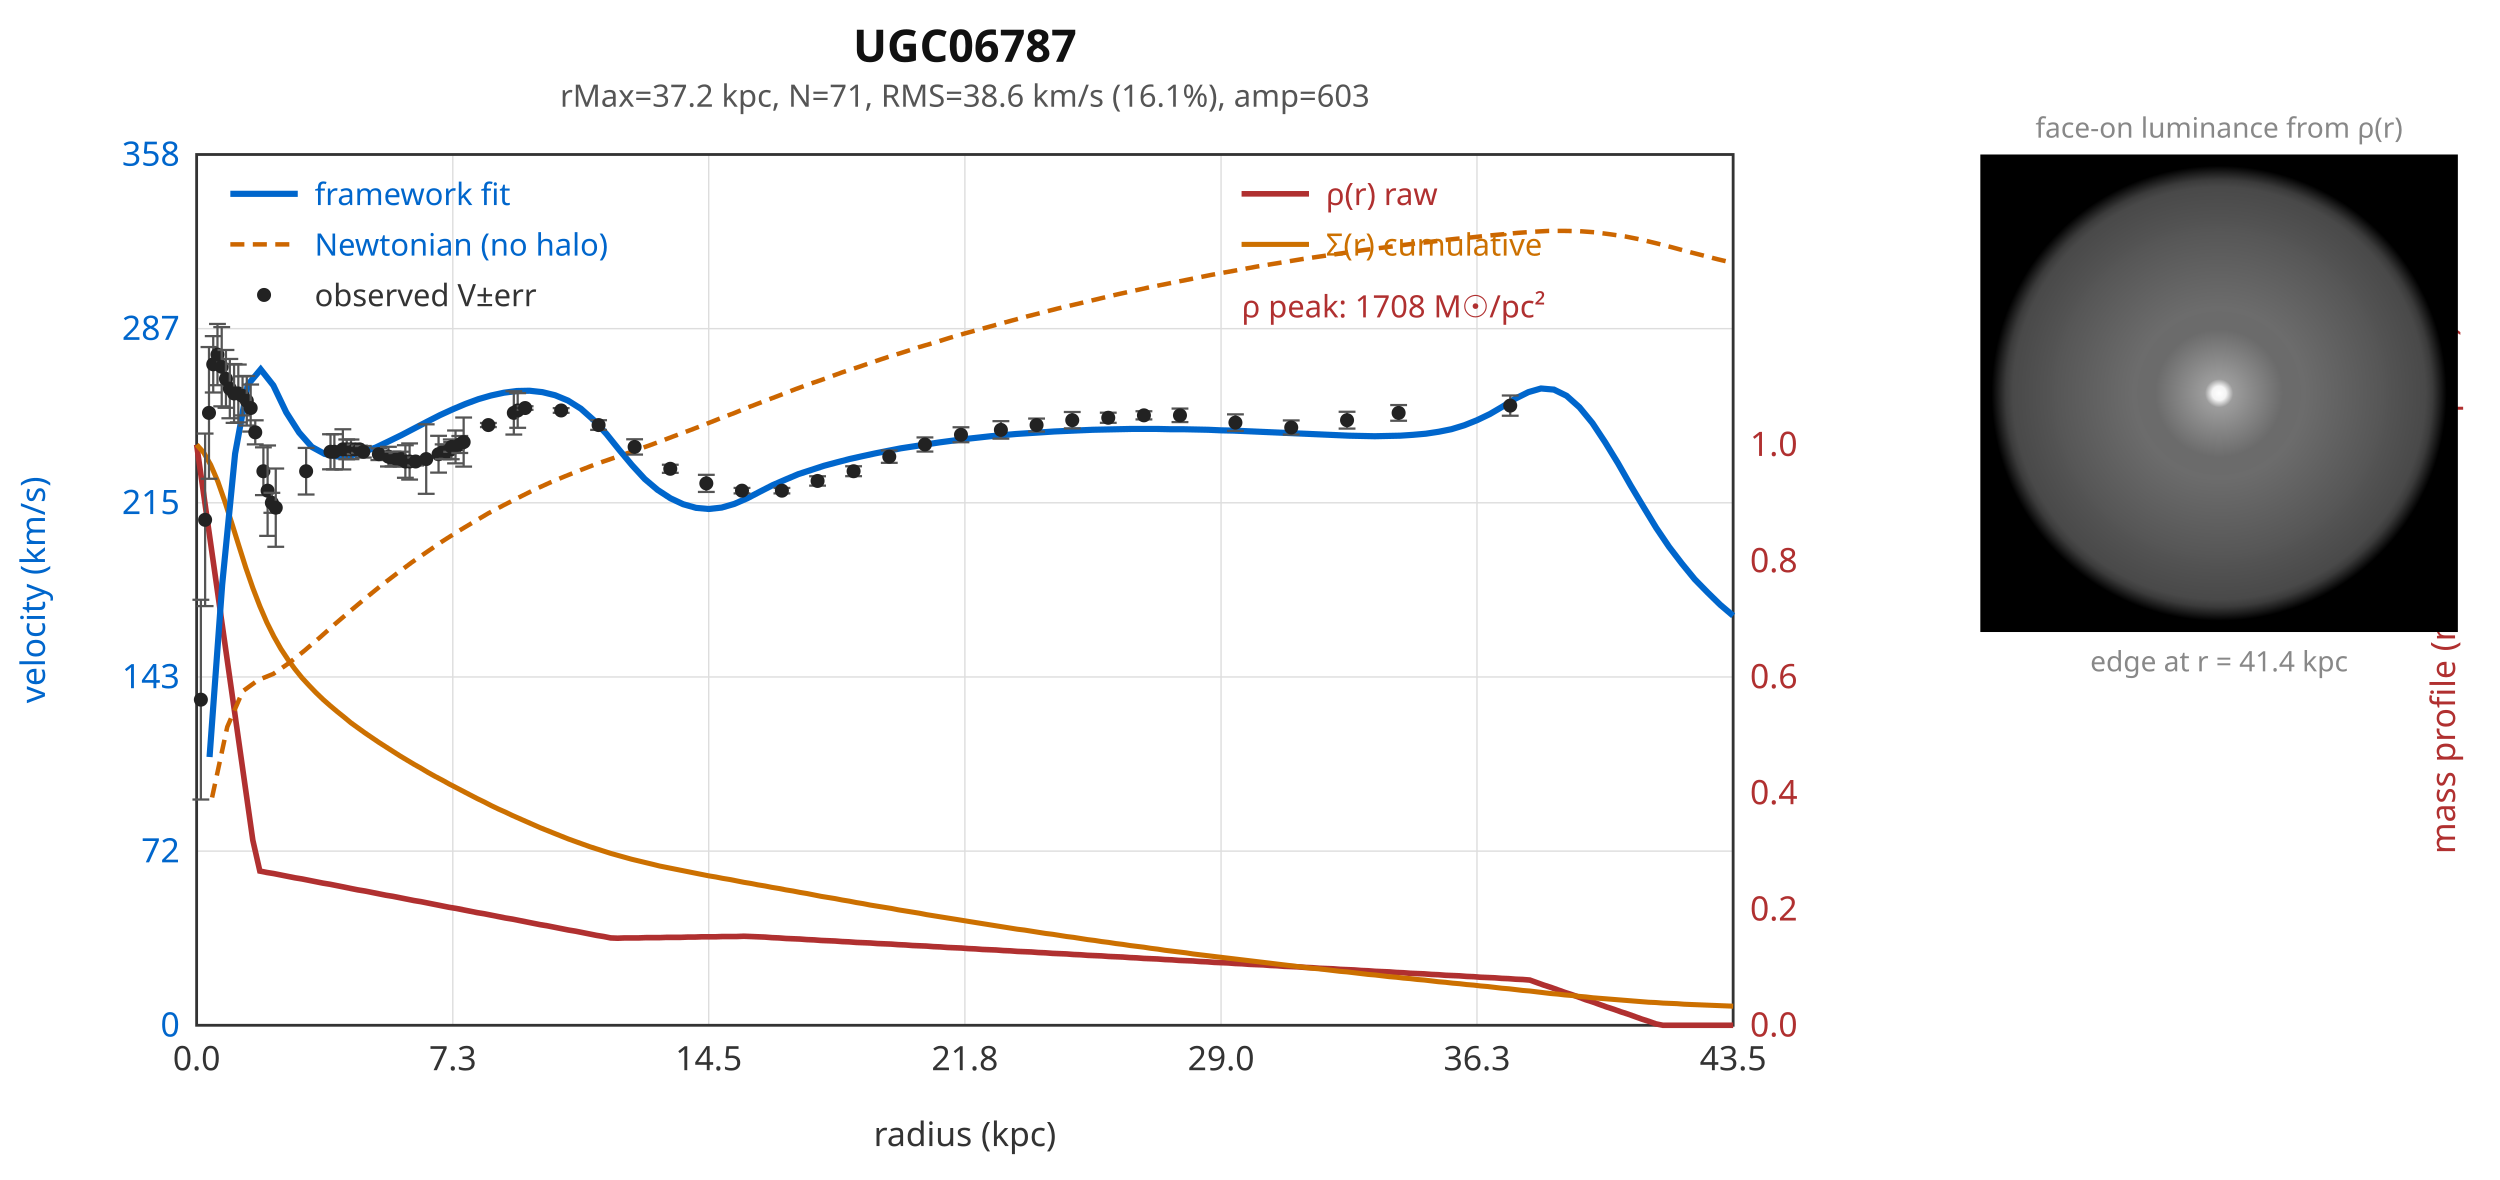
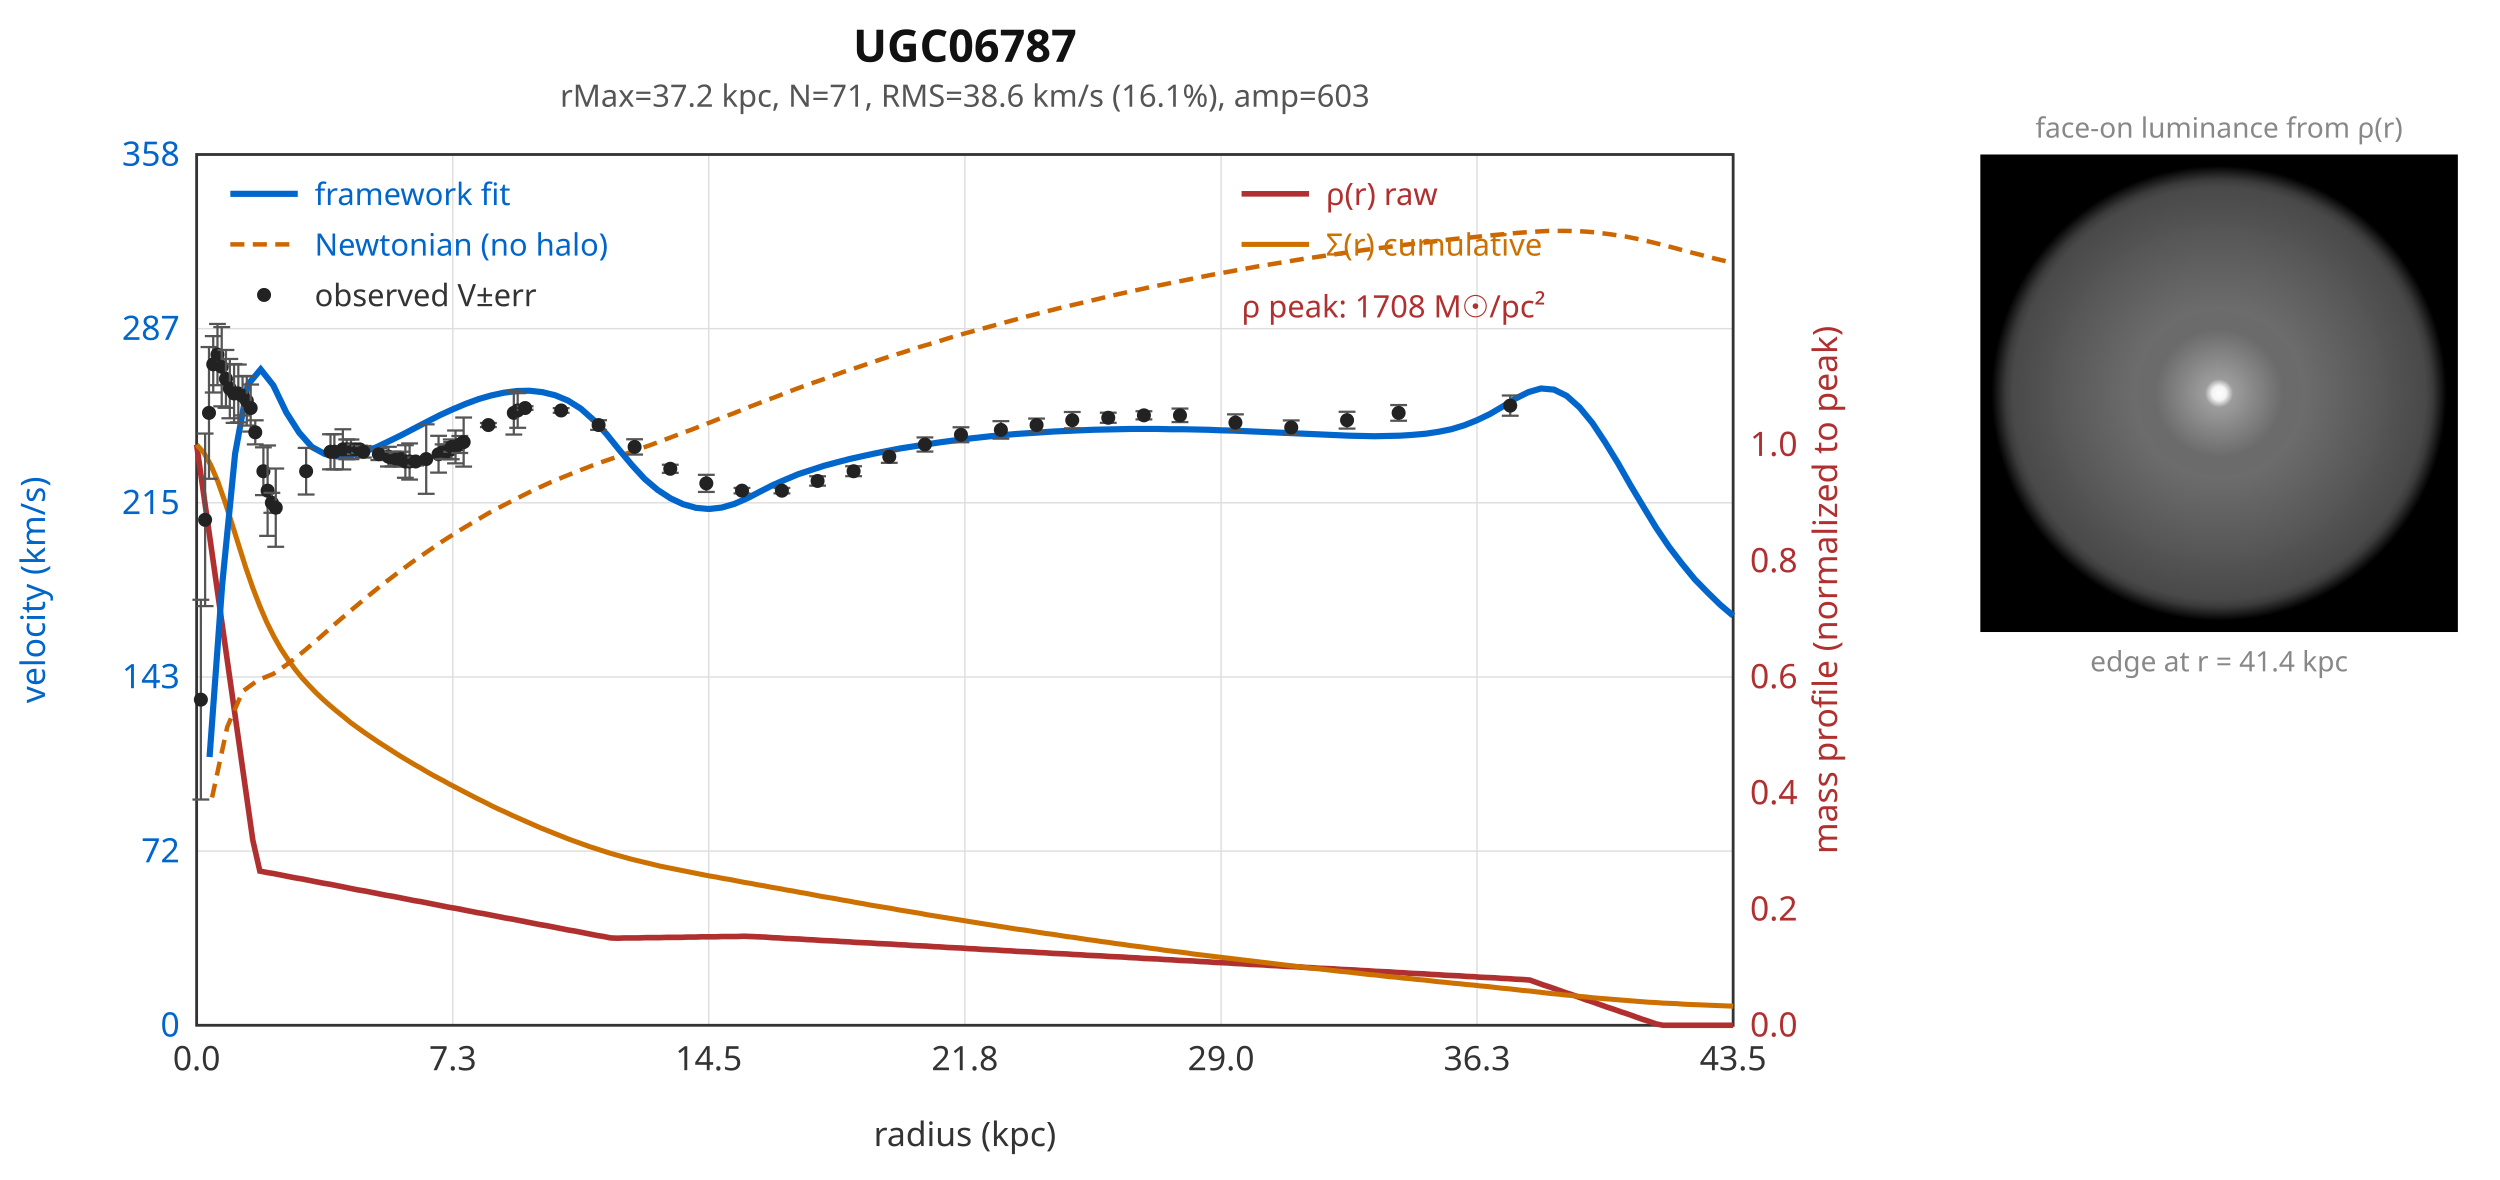
<svg xmlns="http://www.w3.org/2000/svg" viewBox="0 0 890 420" width="890" height="420" font-family="sans-serif" font-size="12">
  <style>
  .ax { stroke: #333; stroke-width: 1; fill: none; }
  .grid { stroke: #ddd; stroke-width: 0.5; fill: none; }
  .lbl { fill: #333; }
  .lbl-l { fill: #0066cc; }
  .lbl-r { fill: #b03030; }
  .obs { fill: #222; }
  .err { stroke: #555; stroke-width: 0.8; fill: none; }
  .fw { stroke: #0066cc; stroke-width: 2.2; fill: none; }
  .nt { stroke: #cc6600; stroke-width: 1.6; fill: none; stroke-dasharray: 5,3; }
  .lbl-s { fill: #cc7000; }
  .rho { stroke: #b03030; stroke-width: 2.0; fill: none; }
  .sig { stroke: #cc7000; stroke-width: 1.8; fill: none; }
  .title { fill: #111; font-size: 16px; font-weight: 600; }
  .subtitle { fill: #555; font-size: 11px; }
  .preview-bg { fill: #000; }
  .preview-lbl { fill: #888; font-size: 10px; }
  .legend { font-size: 11px; }
</style>
  <text x="343.5" y="22" text-anchor="middle" class="title">UGC06787</text>
  <text x="343.5" y="38" text-anchor="middle" class="subtitle">rMax=37.2 kpc, N=71, RMS=38.6 km/s (16.1%), amp=603</text>
  <line x1="70" y1="365.0" x2="617" y2="365.0" class="grid" />
  <text x="64" y="369.0" text-anchor="end" class="lbl-l">0</text>
  <line x1="70" y1="303.0" x2="617" y2="303.0" class="grid" />
  <text x="64" y="307.0" text-anchor="end" class="lbl-l">72</text>
  <line x1="70" y1="241.0" x2="617" y2="241.0" class="grid" />
  <text x="64" y="245.0" text-anchor="end" class="lbl-l">143</text>
  <line x1="70" y1="179.0" x2="617" y2="179.0" class="grid" />
  <text x="64" y="183.0" text-anchor="end" class="lbl-l">215</text>
  <line x1="70" y1="117.0" x2="617" y2="117.0" class="grid" />
  <text x="64" y="121.0" text-anchor="end" class="lbl-l">287</text>
  <line x1="70" y1="55.0" x2="617" y2="55.0" class="grid" />
  <text x="64" y="59.0" text-anchor="end" class="lbl-l">358</text>
  <text x="623" y="369.0" text-anchor="start" class="lbl-r">0.0</text>
  <text x="623" y="327.7" text-anchor="start" class="lbl-r">0.2</text>
  <text x="623" y="286.3" text-anchor="start" class="lbl-r">0.4</text>
  <text x="623" y="245.0" text-anchor="start" class="lbl-r">0.6</text>
  <text x="623" y="203.7" text-anchor="start" class="lbl-r">0.8</text>
  <text x="623" y="162.3" text-anchor="start" class="lbl-r">1.0</text>
  <line x1="70.0" y1="55" x2="70.0" y2="365" class="grid" />
  <text x="70.0" y="381" text-anchor="middle" class="lbl">0.0</text>
  <line x1="161.2" y1="55" x2="161.2" y2="365" class="grid" />
  <text x="161.2" y="381" text-anchor="middle" class="lbl">7.3</text>
  <line x1="252.3" y1="55" x2="252.3" y2="365" class="grid" />
  <text x="252.3" y="381" text-anchor="middle" class="lbl">14.5</text>
  <line x1="343.5" y1="55" x2="343.5" y2="365" class="grid" />
  <text x="343.5" y="381" text-anchor="middle" class="lbl">21.8</text>
  <line x1="434.7" y1="55" x2="434.7" y2="365" class="grid" />
  <text x="434.7" y="381" text-anchor="middle" class="lbl">29.0</text>
  <line x1="525.8" y1="55" x2="525.8" y2="365" class="grid" />
  <text x="525.8" y="381" text-anchor="middle" class="lbl">36.3</text>
  <line x1="617.0" y1="55" x2="617.0" y2="365" class="grid" />
  <text x="617.0" y="381" text-anchor="middle" class="lbl">43.5</text>
  <text x="343.5" y="408" text-anchor="middle" class="lbl">radius (kpc)</text>
  <text x="16" y="210" text-anchor="middle" class="lbl-l" transform="rotate(-90, 16, 210)">velocity (km/s)</text>
-   <text x="874" y="210" text-anchor="middle" class="lbl-r" transform="rotate(-90, 874, 210)">mass profile (normalized to peak)</text>
+   <text x="654" y="210" text-anchor="middle" class="lbl-r" transform="rotate(-90, 654, 210)">mass profile (normalized to peak)</text>
  <rect x="70" y="55" width="547" height="310" class="ax" />
  <path d="M 70.0,158.3 L 72.5,175.9 L 75.0,193.5 L 77.5,211.1 L 80.0,228.7 L 82.5,246.3 L 85.0,263.9 L 87.5,281.5 L 90.0,299.1 L 92.5,310.1 L 95.0,310.6 L 97.5,311.0 L 100.0,311.5 L 102.5,312.0 L 105.0,312.5 L 107.5,312.9 L 110.0,313.4 L 112.5,313.9 L 115.0,314.4 L 117.5,314.8 L 120.0,315.3 L 122.5,315.8 L 124.9,316.3 L 127.4,316.8 L 129.9,317.2 L 132.4,317.7 L 134.9,318.2 L 137.4,318.7 L 139.9,319.1 L 142.4,319.6 L 144.9,320.1 L 147.4,320.6 L 149.9,321.0 L 152.4,321.5 L 154.9,322.0 L 157.4,322.5 L 159.9,323.0 L 162.4,323.4 L 164.9,323.9 L 167.4,324.4 L 169.9,324.9 L 172.4,325.3 L 174.9,325.8 L 177.4,326.3 L 179.9,326.8 L 182.4,327.2 L 184.9,327.7 L 187.4,328.2 L 189.9,328.7 L 192.4,329.2 L 194.9,329.6 L 197.4,330.1 L 199.9,330.6 L 202.4,331.1 L 204.9,331.5 L 207.4,332.0 L 209.9,332.5 L 212.4,333.0 L 214.9,333.4 L 217.4,333.9 L 219.9,334.0 L 222.4,333.9 L 224.9,333.9 L 227.4,333.9 L 229.9,333.8 L 232.4,333.8 L 234.8,333.8 L 237.3,333.7 L 239.8,333.7 L 242.3,333.7 L 244.8,333.6 L 247.3,333.6 L 249.8,333.5 L 252.3,333.5 L 254.8,333.5 L 257.3,333.4 L 259.8,333.4 L 262.3,333.4 L 264.8,333.3 L 267.3,333.4 L 269.8,333.5 L 272.3,333.6 L 274.8,333.8 L 277.3,333.9 L 279.8,334.1 L 282.3,334.2 L 284.8,334.3 L 287.3,334.5 L 289.8,334.6 L 292.3,334.8 L 294.8,334.9 L 297.3,335.0 L 299.8,335.2 L 302.3,335.3 L 304.8,335.5 L 307.3,335.6 L 309.8,335.7 L 312.3,335.9 L 314.8,336.0 L 317.3,336.1 L 319.8,336.3 L 322.3,336.4 L 324.8,336.6 L 327.3,336.7 L 329.8,336.8 L 332.3,337.0 L 334.8,337.1 L 337.3,337.3 L 339.8,337.4 L 342.3,337.5 L 344.7,337.7 L 347.2,337.8 L 349.7,338.0 L 352.2,338.1 L 354.7,338.2 L 357.2,338.4 L 359.7,338.5 L 362.2,338.7 L 364.7,338.8 L 367.2,338.9 L 369.7,339.1 L 372.2,339.2 L 374.7,339.4 L 377.2,339.5 L 379.7,339.6 L 382.2,339.8 L 384.7,339.9 L 387.2,340.1 L 389.7,340.2 L 392.2,340.3 L 394.7,340.5 L 397.2,340.6 L 399.7,340.7 L 402.2,340.9 L 404.7,341.0 L 407.2,341.2 L 409.7,341.3 L 412.2,341.4 L 414.7,341.6 L 417.2,341.7 L 419.7,341.9 L 422.2,342.0 L 424.7,342.1 L 427.2,342.3 L 429.7,342.4 L 432.2,342.6 L 434.7,342.7 L 437.2,342.8 L 439.7,343.0 L 442.2,343.1 L 444.7,343.3 L 447.2,343.4 L 449.7,343.5 L 452.2,343.7 L 454.6,343.8 L 457.1,344.0 L 459.6,344.1 L 462.1,344.2 L 464.6,344.4 L 467.1,344.5 L 469.6,344.7 L 472.1,344.8 L 474.6,344.9 L 477.1,345.1 L 479.6,345.2 L 482.1,345.3 L 484.6,345.5 L 487.1,345.6 L 489.6,345.8 L 492.1,345.9 L 494.6,346.0 L 497.1,346.2 L 499.6,346.3 L 502.1,346.5 L 504.6,346.6 L 507.1,346.7 L 509.6,346.9 L 512.1,347.0 L 514.6,347.2 L 517.1,347.3 L 519.6,347.4 L 522.1,347.6 L 524.6,347.7 L 527.1,347.9 L 529.6,348.0 L 532.1,348.1 L 534.6,348.3 L 537.1,348.4 L 539.6,348.6 L 542.1,348.7 L 544.6,348.9 L 547.1,349.8 L 549.6,350.7 L 552.1,351.5 L 554.6,352.4 L 557.1,353.3 L 559.6,354.1 L 562.1,355.0 L 564.5,355.9 L 567.0,356.7 L 569.5,357.6 L 572.0,358.5 L 574.5,359.3 L 577.0,360.2 L 579.5,361.0 L 582.0,361.9 L 584.5,362.8 L 587.0,363.6 L 589.5,364.5 L 592.0,365.0 L 594.5,365.0 L 597.0,365.0 L 599.5,365.0 L 602.0,365.0 L 604.5,365.0 L 607.0,365.0 L 609.5,365.0 L 612.0,365.0 L 614.5,365.0 L 617.0,365.0" class="rho" />
  <path d="M 70.0,158.3 L 72.5,161.1 L 75.0,165.5 L 77.5,171.3 L 80.0,178.4 L 82.5,186.2 L 85.0,194.2 L 87.5,202.1 L 90.0,209.3 L 92.5,215.8 L 95.0,221.6 L 97.5,226.6 L 100.0,231.0 L 102.5,234.8 L 105.0,238.2 L 107.5,241.3 L 110.0,244.0 L 112.5,246.6 L 115.0,249.0 L 117.5,251.2 L 120.0,253.3 L 122.5,255.3 L 124.9,257.3 L 127.4,259.1 L 129.9,260.9 L 132.4,262.6 L 134.9,264.3 L 137.4,265.9 L 139.9,267.5 L 142.4,269.1 L 144.9,270.6 L 147.4,272.1 L 149.9,273.5 L 152.4,275.0 L 154.9,276.4 L 157.4,277.7 L 159.9,279.1 L 162.4,280.4 L 164.9,281.7 L 167.4,283.0 L 169.9,284.3 L 172.4,285.5 L 174.9,286.8 L 177.4,288.0 L 179.9,289.1 L 182.4,290.3 L 184.9,291.4 L 187.4,292.5 L 189.9,293.6 L 192.4,294.7 L 194.9,295.7 L 197.4,296.7 L 199.9,297.7 L 202.4,298.7 L 204.9,299.6 L 207.4,300.5 L 209.9,301.4 L 212.4,302.2 L 214.9,303.0 L 217.4,303.8 L 219.9,304.5 L 222.4,305.2 L 224.9,305.9 L 227.4,306.5 L 229.9,307.1 L 232.4,307.7 L 234.8,308.3 L 237.3,308.8 L 239.8,309.3 L 242.3,309.8 L 244.8,310.3 L 247.3,310.8 L 249.8,311.3 L 252.3,311.8 L 254.8,312.2 L 257.3,312.7 L 259.8,313.1 L 262.3,313.6 L 264.8,314.1 L 267.3,314.5 L 269.8,315.0 L 272.3,315.4 L 274.8,315.9 L 277.3,316.3 L 279.8,316.8 L 282.3,317.2 L 284.8,317.7 L 287.3,318.1 L 289.8,318.6 L 292.3,319.1 L 294.8,319.5 L 297.3,319.9 L 299.8,320.4 L 302.3,320.8 L 304.8,321.3 L 307.3,321.7 L 309.8,322.2 L 312.3,322.6 L 314.8,323.0 L 317.3,323.4 L 319.8,323.9 L 322.3,324.3 L 324.8,324.7 L 327.3,325.1 L 329.8,325.6 L 332.3,326.0 L 334.8,326.4 L 337.3,326.8 L 339.8,327.2 L 342.3,327.6 L 344.7,328.0 L 347.2,328.4 L 349.7,328.8 L 352.2,329.2 L 354.7,329.6 L 357.2,330.0 L 359.7,330.4 L 362.2,330.8 L 364.7,331.1 L 367.2,331.5 L 369.7,331.9 L 372.2,332.3 L 374.7,332.6 L 377.2,333.0 L 379.7,333.4 L 382.2,333.7 L 384.7,334.1 L 387.2,334.5 L 389.7,334.8 L 392.2,335.2 L 394.7,335.5 L 397.2,335.9 L 399.7,336.2 L 402.2,336.6 L 404.7,336.9 L 407.2,337.2 L 409.7,337.6 L 412.2,337.9 L 414.7,338.3 L 417.2,338.6 L 419.7,338.9 L 422.2,339.2 L 424.7,339.6 L 427.2,339.9 L 429.7,340.2 L 432.2,340.5 L 434.7,340.8 L 437.2,341.1 L 439.7,341.4 L 442.2,341.7 L 444.7,342.0 L 447.2,342.3 L 449.7,342.6 L 452.2,342.9 L 454.6,343.2 L 457.1,343.5 L 459.6,343.8 L 462.1,344.1 L 464.6,344.4 L 467.1,344.7 L 469.6,344.9 L 472.1,345.2 L 474.6,345.5 L 477.1,345.8 L 479.6,346.0 L 482.1,346.3 L 484.6,346.6 L 487.1,346.9 L 489.6,347.1 L 492.1,347.4 L 494.6,347.7 L 497.1,347.9 L 499.6,348.2 L 502.1,348.4 L 504.6,348.7 L 507.1,348.9 L 509.6,349.2 L 512.1,349.5 L 514.6,349.7 L 517.1,350.0 L 519.6,350.2 L 522.1,350.5 L 524.6,350.7 L 527.1,351.0 L 529.6,351.2 L 532.1,351.5 L 534.6,351.8 L 537.1,352.0 L 539.6,352.3 L 542.1,352.6 L 544.6,352.8 L 547.1,353.1 L 549.6,353.4 L 552.1,353.7 L 554.6,353.9 L 557.1,354.2 L 559.6,354.4 L 562.1,354.7 L 564.5,354.9 L 567.0,355.2 L 569.5,355.4 L 572.0,355.6 L 574.5,355.8 L 577.0,356.0 L 579.5,356.2 L 582.0,356.4 L 584.5,356.6 L 587.0,356.8 L 589.5,356.9 L 592.0,357.1 L 594.5,357.2 L 597.0,357.3 L 599.5,357.5 L 602.0,357.6 L 604.5,357.7 L 607.0,357.8 L 609.5,357.9 L 612.0,358.0 L 614.5,358.1 L 617.0,358.2" class="sig" />
  <path d="M 75.5,283.9 L 80.9,258.8 L 86.4,246.1 L 91.9,242.1 L 97.3,239.9 L 102.8,236.1 L 108.3,231.7 L 113.8,227.0 L 119.2,222.2 L 124.7,217.5 L 130.2,212.9 L 135.6,208.5 L 141.1,204.3 L 146.6,200.2 L 152.1,196.4 L 157.5,192.7 L 163.0,189.2 L 168.5,185.9 L 173.9,182.7 L 179.4,179.8 L 184.9,177.0 L 190.3,174.3 L 195.8,171.8 L 201.3,169.5 L 206.8,167.3 L 212.2,165.2 L 217.7,163.3 L 223.2,161.4 L 228.6,159.5 L 234.1,157.5 L 239.6,155.4 L 245.0,153.4 L 250.5,151.3 L 256.0,149.1 L 261.5,147.0 L 266.9,144.8 L 272.4,142.7 L 277.9,140.6 L 283.3,138.5 L 288.8,136.5 L 294.3,134.6 L 299.7,132.6 L 305.2,130.8 L 310.7,128.9 L 316.1,127.1 L 321.6,125.4 L 327.1,123.6 L 332.6,122.0 L 338.0,120.3 L 343.5,118.7 L 349.0,117.2 L 354.4,115.7 L 359.9,114.2 L 365.4,112.7 L 370.9,111.3 L 376.3,109.9 L 381.8,108.6 L 387.3,107.3 L 392.7,106.0 L 398.2,104.7 L 403.7,103.5 L 409.1,102.3 L 414.6,101.2 L 420.1,100.1 L 425.6,99.0 L 431.0,97.9 L 436.5,96.9 L 442.0,95.9 L 447.4,94.9 L 452.9,94.0 L 458.4,93.1 L 463.8,92.2 L 469.3,91.4 L 474.8,90.6 L 480.2,89.8 L 485.7,89.0 L 491.2,88.3 L 496.7,87.6 L 502.1,86.9 L 507.6,86.3 L 513.1,85.6 L 518.5,85.0 L 524.0,84.5 L 529.5,83.9 L 535.0,83.4 L 540.4,82.9 L 545.9,82.5 L 551.4,82.2 L 556.8,82.2 L 562.3,82.3 L 567.8,82.7 L 573.2,83.4 L 578.7,84.2 L 584.2,85.3 L 589.6,86.6 L 595.1,88.0 L 600.6,89.5 L 606.1,90.9 L 611.5,92.3 L 617.0,93.6" class="nt" />
  <path d="M 74.6,269.5 L 79.1,208.1 L 83.7,161.5 L 88.2,137.0 L 92.8,131.5 L 97.3,137.2 L 101.9,146.8 L 106.5,154.0 L 111.0,159.1 L 115.6,161.6 L 120.1,162.5 L 124.7,162.2 L 129.3,160.9 L 133.8,159.3 L 138.4,157.1 L 142.9,154.9 L 147.5,152.5 L 152.1,150.1 L 156.6,147.8 L 161.2,145.7 L 165.7,143.8 L 170.3,142.1 L 174.8,140.8 L 179.4,139.8 L 184.0,139.2 L 188.5,139.1 L 193.1,139.6 L 197.6,140.7 L 202.2,142.6 L 206.8,145.5 L 211.3,149.5 L 215.9,154.5 L 220.4,160.1 L 225.0,165.6 L 229.5,170.5 L 234.1,174.4 L 238.7,177.4 L 243.2,179.5 L 247.8,180.8 L 252.3,181.2 L 256.9,180.7 L 261.4,179.4 L 266.0,177.4 L 270.6,175.0 L 275.1,172.7 L 279.7,170.7 L 284.2,168.8 L 288.8,167.3 L 293.4,165.8 L 297.9,164.6 L 302.5,163.4 L 307.0,162.4 L 311.6,161.4 L 316.1,160.5 L 320.7,159.6 L 325.3,158.9 L 329.8,158.2 L 334.4,157.5 L 338.9,156.9 L 343.5,156.3 L 348.1,155.8 L 352.6,155.3 L 357.2,154.9 L 361.7,154.5 L 366.3,154.2 L 370.9,153.9 L 375.4,153.6 L 380.0,153.4 L 384.5,153.2 L 389.1,153.0 L 393.6,152.9 L 398.2,152.8 L 402.8,152.7 L 407.3,152.7 L 411.9,152.7 L 416.4,152.8 L 421.0,152.8 L 425.6,152.9 L 430.1,153.0 L 434.7,153.2 L 439.2,153.3 L 443.8,153.5 L 448.3,153.7 L 452.9,153.9 L 457.5,154.1 L 462.0,154.3 L 466.6,154.5 L 471.1,154.7 L 475.7,154.9 L 480.2,155.1 L 484.8,155.2 L 489.4,155.3 L 493.9,155.2 L 498.5,155.1 L 503.0,154.8 L 507.6,154.4 L 512.2,153.7 L 516.7,152.8 L 521.3,151.4 L 525.8,149.6 L 530.4,147.4 L 535.0,144.7 L 539.5,141.9 L 544.1,139.6 L 548.6,138.3 L 553.2,138.7 L 557.7,140.9 L 562.3,145.0 L 566.9,150.6 L 571.4,157.4 L 576.0,164.9 L 580.5,172.8 L 585.1,180.5 L 589.6,187.9 L 594.2,194.7 L 598.8,200.7 L 603.3,206.2 L 607.9,210.9 L 612.4,215.3 L 617.0,219.2" class="fw" />
  <line x1="71.51" y1="213.52" x2="71.51" y2="284.63" class="err" />
  <line x1="68.51" y1="213.52" x2="74.51" y2="213.52" class="err" />
  <line x1="68.51" y1="284.63" x2="74.51" y2="284.63" class="err" />
  <circle cx="71.51" cy="249.08" r="2.5" class="obs" />
  <line x1="73.02" y1="154.35" x2="73.02" y2="215.77" class="err" />
  <line x1="70.02" y1="154.35" x2="76.02" y2="154.35" class="err" />
  <line x1="70.02" y1="215.77" x2="76.02" y2="215.77" class="err" />
  <circle cx="73.02" cy="185.06" r="2.5" class="obs" />
  <line x1="74.40" y1="123.55" x2="74.40" y2="170.44" class="err" />
  <line x1="71.40" y1="123.55" x2="77.40" y2="123.55" class="err" />
  <line x1="71.40" y1="170.44" x2="77.40" y2="170.44" class="err" />
  <circle cx="74.40" cy="146.99" r="2.5" class="obs" />
  <line x1="75.91" y1="119.66" x2="75.91" y2="139.73" class="err" />
  <line x1="72.91" y1="119.66" x2="78.91" y2="119.66" class="err" />
  <line x1="72.91" y1="139.73" x2="78.91" y2="139.73" class="err" />
  <circle cx="75.91" cy="129.69" r="2.5" class="obs" />
  <line x1="77.42" y1="115.33" x2="77.42" y2="137.13" class="err" />
  <line x1="74.42" y1="115.33" x2="80.42" y2="115.33" class="err" />
  <line x1="74.42" y1="137.13" x2="80.42" y2="137.13" class="err" />
  <circle cx="77.42" cy="126.23" r="2.5" class="obs" />
  <line x1="78.93" y1="116.45" x2="78.93" y2="144.66" class="err" />
  <line x1="75.93" y1="116.45" x2="81.93" y2="116.45" class="err" />
  <line x1="75.93" y1="144.66" x2="81.93" y2="144.66" class="err" />
  <circle cx="78.93" cy="130.56" r="2.5" class="obs" />
  <line x1="80.44" y1="124.59" x2="80.44" y2="145.18" class="err" />
  <line x1="77.44" y1="124.59" x2="83.44" y2="124.59" class="err" />
  <line x1="77.44" y1="145.18" x2="83.44" y2="145.18" class="err" />
  <circle cx="80.44" cy="134.88" r="2.5" class="obs" />
  <line x1="81.82" y1="127.79" x2="81.82" y2="148.90" class="err" />
  <line x1="78.82" y1="127.79" x2="84.82" y2="127.79" class="err" />
  <line x1="78.82" y1="148.90" x2="84.82" y2="148.90" class="err" />
  <circle cx="81.82" cy="138.34" r="2.5" class="obs" />
  <line x1="83.33" y1="129.60" x2="83.33" y2="150.54" class="err" />
  <line x1="80.33" y1="129.60" x2="86.33" y2="129.60" class="err" />
  <line x1="80.33" y1="150.54" x2="86.33" y2="150.54" class="err" />
  <circle cx="83.33" cy="140.07" r="2.5" class="obs" />
  <line x1="84.84" y1="129.78" x2="84.84" y2="150.37" class="err" />
  <line x1="81.84" y1="129.78" x2="87.84" y2="129.78" class="err" />
  <line x1="81.84" y1="150.37" x2="87.84" y2="150.37" class="err" />
  <circle cx="84.84" cy="140.07" r="2.5" class="obs" />
  <line x1="86.35" y1="133.98" x2="86.35" y2="147.89" class="err" />
  <line x1="83.35" y1="133.98" x2="89.35" y2="133.98" class="err" />
  <line x1="83.35" y1="147.89" x2="89.35" y2="147.89" class="err" />
  <circle cx="86.35" cy="140.94" r="2.5" class="obs" />
  <line x1="87.86" y1="133.84" x2="87.86" y2="151.49" class="err" />
  <line x1="84.86" y1="133.84" x2="90.86" y2="133.84" class="err" />
  <line x1="84.86" y1="151.49" x2="90.86" y2="151.49" class="err" />
  <circle cx="87.86" cy="142.67" r="2.5" class="obs" />
  <line x1="89.24" y1="136.89" x2="89.24" y2="153.64" class="err" />
  <line x1="86.24" y1="136.89" x2="92.24" y2="136.89" class="err" />
  <line x1="86.24" y1="153.64" x2="92.24" y2="153.64" class="err" />
  <circle cx="89.24" cy="145.26" r="2.5" class="obs" />
  <line x1="90.87" y1="149.63" x2="90.87" y2="158.20" class="err" />
  <line x1="87.87" y1="149.63" x2="93.87" y2="149.63" class="err" />
  <line x1="87.87" y1="158.20" x2="93.87" y2="158.20" class="err" />
  <circle cx="90.87" cy="153.91" r="2.5" class="obs" />
  <line x1="93.77" y1="159.25" x2="93.77" y2="176.26" class="err" />
  <line x1="90.77" y1="159.25" x2="96.77" y2="159.25" class="err" />
  <line x1="90.77" y1="176.26" x2="96.77" y2="176.26" class="err" />
  <circle cx="93.77" cy="167.76" r="2.5" class="obs" />
  <line x1="95.27" y1="158.59" x2="95.27" y2="190.77" class="err" />
  <line x1="92.27" y1="158.59" x2="98.27" y2="158.59" class="err" />
  <line x1="92.27" y1="190.77" x2="98.27" y2="190.77" class="err" />
  <circle cx="95.27" cy="174.68" r="2.5" class="obs" />
  <line x1="96.78" y1="175.45" x2="96.78" y2="182.56" class="err" />
  <line x1="93.78" y1="175.45" x2="99.78" y2="175.45" class="err" />
  <line x1="93.78" y1="182.56" x2="99.78" y2="182.56" class="err" />
  <circle cx="96.78" cy="179.00" r="2.5" class="obs" />
  <line x1="98.17" y1="166.80" x2="98.17" y2="194.66" class="err" />
  <line x1="95.17" y1="166.80" x2="101.17" y2="166.80" class="err" />
  <line x1="95.17" y1="194.66" x2="101.17" y2="194.66" class="err" />
  <circle cx="98.17" cy="180.73" r="2.5" class="obs" />
  <line x1="108.98" y1="159.46" x2="108.98" y2="176.05" class="err" />
  <line x1="105.98" y1="159.46" x2="111.98" y2="159.46" class="err" />
  <line x1="105.98" y1="176.05" x2="111.98" y2="176.05" class="err" />
  <circle cx="108.98" cy="167.76" r="2.5" class="obs" />
  <line x1="117.66" y1="154.59" x2="117.66" y2="167.08" class="err" />
  <line x1="114.66" y1="154.59" x2="120.66" y2="154.59" class="err" />
  <line x1="114.66" y1="167.08" x2="120.66" y2="167.08" class="err" />
  <circle cx="117.66" cy="160.83" r="2.5" class="obs" />
  <line x1="119.04" y1="154.57" x2="119.04" y2="167.10" class="err" />
  <line x1="116.04" y1="154.57" x2="122.04" y2="154.57" class="err" />
  <line x1="116.04" y1="167.10" x2="122.04" y2="167.10" class="err" />
  <circle cx="119.04" cy="160.83" r="2.5" class="obs" />
  <line x1="122.06" y1="152.82" x2="122.06" y2="167.12" class="err" />
  <line x1="119.06" y1="152.82" x2="125.06" y2="152.82" class="err" />
  <line x1="119.06" y1="167.12" x2="125.06" y2="167.12" class="err" />
  <circle cx="122.06" cy="159.97" r="2.5" class="obs" />
  <line x1="123.44" y1="156.45" x2="123.44" y2="163.49" class="err" />
  <line x1="120.44" y1="156.45" x2="126.44" y2="156.45" class="err" />
  <line x1="120.44" y1="163.49" x2="126.44" y2="163.49" class="err" />
  <circle cx="123.44" cy="159.97" r="2.5" class="obs" />
  <line x1="124.95" y1="156.47" x2="124.95" y2="163.46" class="err" />
  <line x1="121.95" y1="156.47" x2="127.95" y2="156.47" class="err" />
  <line x1="121.95" y1="163.46" x2="127.95" y2="163.46" class="err" />
  <circle cx="124.95" cy="159.97" r="2.5" class="obs" />
  <line x1="126.46" y1="158.29" x2="126.46" y2="161.65" class="err" />
  <line x1="123.46" y1="158.29" x2="129.46" y2="158.29" class="err" />
  <line x1="123.46" y1="161.65" x2="129.46" y2="161.65" class="err" />
  <circle cx="126.46" cy="159.97" r="2.5" class="obs" />
  <line x1="127.97" y1="158.68" x2="127.97" y2="161.26" class="err" />
  <line x1="124.97" y1="158.68" x2="130.97" y2="158.68" class="err" />
  <line x1="124.97" y1="161.26" x2="130.97" y2="161.26" class="err" />
  <circle cx="127.97" cy="159.97" r="2.5" class="obs" />
  <line x1="129.35" y1="158.78" x2="129.35" y2="162.89" class="err" />
  <line x1="126.35" y1="158.78" x2="132.35" y2="158.78" class="err" />
  <line x1="126.35" y1="162.89" x2="132.35" y2="162.89" class="err" />
  <circle cx="129.35" cy="160.83" r="2.5" class="obs" />
  <line x1="134.88" y1="159.62" x2="134.88" y2="163.78" class="err" />
  <line x1="131.88" y1="159.62" x2="137.88" y2="159.62" class="err" />
  <line x1="131.88" y1="163.78" x2="137.88" y2="163.78" class="err" />
  <circle cx="134.88" cy="161.70" r="2.5" class="obs" />
  <line x1="138.28" y1="159.06" x2="138.28" y2="166.07" class="err" />
  <line x1="135.28" y1="159.06" x2="141.28" y2="159.06" class="err" />
  <line x1="135.28" y1="166.07" x2="141.28" y2="166.07" class="err" />
  <circle cx="138.28" cy="162.56" r="2.5" class="obs" />
  <line x1="139.91" y1="160.81" x2="139.91" y2="166.05" class="err" />
  <line x1="136.91" y1="160.81" x2="142.91" y2="160.81" class="err" />
  <line x1="136.91" y1="166.05" x2="142.91" y2="166.05" class="err" />
  <circle cx="139.91" cy="163.43" r="2.5" class="obs" />
  <line x1="141.30" y1="161.28" x2="141.30" y2="165.58" class="err" />
  <line x1="138.30" y1="161.28" x2="144.30" y2="161.28" class="err" />
  <line x1="138.30" y1="165.58" x2="144.30" y2="165.58" class="err" />
  <circle cx="141.30" cy="163.43" r="2.5" class="obs" />
  <line x1="142.81" y1="160.81" x2="142.81" y2="166.05" class="err" />
  <line x1="139.81" y1="160.81" x2="145.81" y2="160.81" class="err" />
  <line x1="139.81" y1="166.05" x2="145.81" y2="166.05" class="err" />
  <circle cx="142.81" cy="163.43" r="2.5" class="obs" />
  <line x1="144.31" y1="158.50" x2="144.31" y2="170.09" class="err" />
  <line x1="141.31" y1="158.50" x2="147.31" y2="158.50" class="err" />
  <line x1="141.31" y1="170.09" x2="147.31" y2="170.09" class="err" />
  <circle cx="144.31" cy="164.29" r="2.5" class="obs" />
  <line x1="145.82" y1="157.86" x2="145.82" y2="170.73" class="err" />
  <line x1="142.82" y1="157.86" x2="148.82" y2="157.86" class="err" />
  <line x1="142.82" y1="170.73" x2="148.82" y2="170.73" class="err" />
  <circle cx="145.82" cy="164.29" r="2.5" class="obs" />
  <line x1="147.96" y1="162.88" x2="147.96" y2="165.71" class="err" />
  <line x1="144.96" y1="162.88" x2="150.96" y2="162.88" class="err" />
  <line x1="144.96" y1="165.71" x2="150.96" y2="165.71" class="err" />
  <circle cx="147.96" cy="164.29" r="2.5" class="obs" />
  <line x1="151.73" y1="151.06" x2="151.73" y2="175.80" class="err" />
  <line x1="148.73" y1="151.06" x2="154.73" y2="151.06" class="err" />
  <line x1="148.73" y1="175.80" x2="154.73" y2="175.80" class="err" />
  <circle cx="151.73" cy="163.43" r="2.5" class="obs" />
  <line x1="156.13" y1="155.15" x2="156.13" y2="168.25" class="err" />
  <line x1="153.13" y1="155.15" x2="159.13" y2="155.15" class="err" />
  <line x1="153.13" y1="168.25" x2="159.13" y2="168.25" class="err" />
  <circle cx="156.13" cy="161.70" r="2.5" class="obs" />
  <line x1="157.77" y1="158.20" x2="157.77" y2="163.47" class="err" />
  <line x1="154.77" y1="158.20" x2="160.77" y2="158.20" class="err" />
  <line x1="154.77" y1="163.47" x2="160.77" y2="163.47" class="err" />
  <circle cx="157.77" cy="160.83" r="2.5" class="obs" />
  <line x1="159.15" y1="158.32" x2="159.15" y2="163.35" class="err" />
  <line x1="156.15" y1="158.32" x2="162.15" y2="158.32" class="err" />
  <line x1="156.15" y1="163.35" x2="162.15" y2="163.35" class="err" />
  <circle cx="159.15" cy="160.83" r="2.5" class="obs" />
  <line x1="160.66" y1="156.45" x2="160.66" y2="163.49" class="err" />
  <line x1="157.66" y1="156.45" x2="163.66" y2="156.45" class="err" />
  <line x1="157.66" y1="163.49" x2="163.66" y2="163.49" class="err" />
  <circle cx="160.66" cy="159.97" r="2.5" class="obs" />
  <line x1="160.79" y1="157.36" x2="160.79" y2="160.85" class="err" />
  <line x1="157.79" y1="157.36" x2="163.79" y2="157.36" class="err" />
  <line x1="157.79" y1="160.85" x2="163.79" y2="160.85" class="err" />
  <circle cx="160.79" cy="159.10" r="2.5" class="obs" />
  <line x1="162.17" y1="153.26" x2="162.17" y2="164.95" class="err" />
  <line x1="159.17" y1="153.26" x2="165.17" y2="153.26" class="err" />
  <line x1="159.17" y1="164.95" x2="165.17" y2="164.95" class="err" />
  <circle cx="162.17" cy="159.10" r="2.5" class="obs" />
  <line x1="163.68" y1="155.22" x2="163.68" y2="161.26" class="err" />
  <line x1="160.68" y1="155.22" x2="166.68" y2="155.22" class="err" />
  <line x1="160.68" y1="161.26" x2="166.68" y2="161.26" class="err" />
  <circle cx="163.68" cy="158.24" r="2.5" class="obs" />
  <line x1="165.06" y1="148.64" x2="165.06" y2="166.11" class="err" />
  <line x1="162.06" y1="148.64" x2="168.06" y2="148.64" class="err" />
  <line x1="162.06" y1="166.11" x2="168.06" y2="166.11" class="err" />
  <circle cx="165.06" cy="157.37" r="2.5" class="obs" />
  <line x1="173.86" y1="150.58" x2="173.86" y2="152.05" class="err" />
  <line x1="170.86" y1="150.58" x2="176.86" y2="150.58" class="err" />
  <line x1="170.86" y1="152.05" x2="176.86" y2="152.05" class="err" />
  <circle cx="173.86" cy="151.32" r="2.5" class="obs" />
  <line x1="182.92" y1="139.28" x2="182.92" y2="154.70" class="err" />
  <line x1="179.92" y1="139.28" x2="185.92" y2="139.28" class="err" />
  <line x1="179.92" y1="154.70" x2="185.92" y2="154.70" class="err" />
  <circle cx="182.92" cy="146.99" r="2.5" class="obs" />
  <line x1="184.30" y1="139.96" x2="184.30" y2="152.30" class="err" />
  <line x1="181.30" y1="139.96" x2="187.30" y2="139.96" class="err" />
  <line x1="181.30" y1="152.30" x2="187.30" y2="152.30" class="err" />
  <circle cx="184.30" cy="146.13" r="2.5" class="obs" />
  <line x1="186.94" y1="144.63" x2="186.94" y2="145.89" class="err" />
  <line x1="183.94" y1="144.63" x2="189.94" y2="144.63" class="err" />
  <line x1="183.94" y1="145.89" x2="189.94" y2="145.89" class="err" />
  <circle cx="186.94" cy="145.26" r="2.5" class="obs" />
  <line x1="199.77" y1="145.30" x2="199.77" y2="146.96" class="err" />
  <line x1="196.77" y1="145.30" x2="202.77" y2="145.30" class="err" />
  <line x1="196.77" y1="146.96" x2="202.77" y2="146.96" class="err" />
  <circle cx="199.77" cy="146.13" r="2.5" class="obs" />
  <line x1="213.10" y1="149.60" x2="213.10" y2="153.04" class="err" />
  <line x1="210.10" y1="149.60" x2="216.10" y2="149.60" class="err" />
  <line x1="210.10" y1="153.04" x2="216.10" y2="153.04" class="err" />
  <circle cx="213.10" cy="151.32" r="2.5" class="obs" />
  <line x1="225.92" y1="156.38" x2="225.92" y2="161.83" class="err" />
  <line x1="222.92" y1="156.38" x2="228.92" y2="156.38" class="err" />
  <line x1="222.92" y1="161.83" x2="228.92" y2="161.83" class="err" />
  <circle cx="225.92" cy="159.10" r="2.5" class="obs" />
  <line x1="238.62" y1="165.45" x2="238.62" y2="168.33" class="err" />
  <line x1="235.62" y1="165.45" x2="241.62" y2="165.45" class="err" />
  <line x1="235.62" y1="168.33" x2="241.62" y2="168.33" class="err" />
  <circle cx="238.62" cy="166.89" r="2.5" class="obs" />
  <line x1="251.45" y1="169.04" x2="251.45" y2="175.13" class="err" />
  <line x1="248.45" y1="169.04" x2="254.45" y2="169.04" class="err" />
  <line x1="248.45" y1="175.13" x2="254.45" y2="175.13" class="err" />
  <circle cx="251.45" cy="172.08" r="2.5" class="obs" />
  <line x1="264.15" y1="173.70" x2="264.15" y2="175.65" class="err" />
  <line x1="261.15" y1="173.70" x2="267.15" y2="173.70" class="err" />
  <line x1="261.15" y1="175.65" x2="267.15" y2="175.65" class="err" />
  <circle cx="264.15" cy="174.68" r="2.5" class="obs" />
  <line x1="278.36" y1="173.71" x2="278.36" y2="175.65" class="err" />
  <line x1="275.36" y1="173.71" x2="281.36" y2="173.71" class="err" />
  <line x1="275.36" y1="175.65" x2="281.36" y2="175.65" class="err" />
  <circle cx="278.36" cy="174.68" r="2.5" class="obs" />
  <line x1="291.06" y1="169.55" x2="291.06" y2="172.89" class="err" />
  <line x1="288.06" y1="169.55" x2="294.06" y2="169.55" class="err" />
  <line x1="288.06" y1="172.89" x2="294.06" y2="172.89" class="err" />
  <circle cx="291.06" cy="171.22" r="2.5" class="obs" />
  <line x1="303.88" y1="165.99" x2="303.88" y2="169.52" class="err" />
  <line x1="300.88" y1="165.99" x2="306.88" y2="165.99" class="err" />
  <line x1="300.88" y1="169.52" x2="306.88" y2="169.52" class="err" />
  <circle cx="303.88" cy="167.76" r="2.5" class="obs" />
  <line x1="316.58" y1="160.36" x2="316.58" y2="164.77" class="err" />
  <line x1="313.58" y1="160.36" x2="319.58" y2="160.36" class="err" />
  <line x1="313.58" y1="164.77" x2="319.58" y2="164.77" class="err" />
  <circle cx="316.58" cy="162.56" r="2.5" class="obs" />
  <line x1="329.28" y1="155.72" x2="329.28" y2="160.76" class="err" />
  <line x1="326.28" y1="155.72" x2="332.28" y2="155.72" class="err" />
  <line x1="326.28" y1="160.76" x2="332.28" y2="160.76" class="err" />
  <circle cx="329.28" cy="158.24" r="2.5" class="obs" />
  <line x1="342.11" y1="152.11" x2="342.11" y2="157.44" class="err" />
  <line x1="339.11" y1="152.11" x2="345.11" y2="152.11" class="err" />
  <line x1="339.11" y1="157.44" x2="345.11" y2="157.44" class="err" />
  <circle cx="342.11" cy="154.78" r="2.5" class="obs" />
  <line x1="356.32" y1="149.93" x2="356.32" y2="156.16" class="err" />
  <line x1="353.32" y1="149.93" x2="359.32" y2="149.93" class="err" />
  <line x1="353.32" y1="156.16" x2="359.32" y2="156.16" class="err" />
  <circle cx="356.32" cy="153.05" r="2.5" class="obs" />
  <line x1="369.02" y1="149.01" x2="369.02" y2="153.63" class="err" />
  <line x1="366.02" y1="149.01" x2="372.02" y2="149.01" class="err" />
  <line x1="366.02" y1="153.63" x2="372.02" y2="153.63" class="err" />
  <circle cx="369.02" cy="151.32" r="2.5" class="obs" />
  <line x1="381.72" y1="146.67" x2="381.72" y2="152.50" class="err" />
  <line x1="378.72" y1="146.67" x2="384.72" y2="146.67" class="err" />
  <line x1="378.72" y1="152.50" x2="384.72" y2="152.50" class="err" />
  <circle cx="381.72" cy="149.59" r="2.5" class="obs" />
  <line x1="394.54" y1="146.92" x2="394.54" y2="150.52" class="err" />
  <line x1="391.54" y1="146.92" x2="397.54" y2="146.92" class="err" />
  <line x1="391.54" y1="150.52" x2="397.54" y2="150.52" class="err" />
  <circle cx="394.54" cy="148.72" r="2.5" class="obs" />
  <line x1="407.24" y1="146.40" x2="407.24" y2="149.31" class="err" />
  <line x1="404.24" y1="146.40" x2="410.24" y2="146.40" class="err" />
  <line x1="404.24" y1="149.31" x2="410.24" y2="149.31" class="err" />
  <circle cx="407.24" cy="147.86" r="2.5" class="obs" />
  <line x1="420.07" y1="145.45" x2="420.07" y2="150.26" class="err" />
  <line x1="417.07" y1="145.45" x2="423.07" y2="145.45" class="err" />
  <line x1="417.07" y1="150.26" x2="423.07" y2="150.26" class="err" />
  <circle cx="420.07" cy="147.86" r="2.5" class="obs" />
  <line x1="439.81" y1="147.51" x2="439.81" y2="153.39" class="err" />
  <line x1="436.81" y1="147.51" x2="442.81" y2="147.51" class="err" />
  <line x1="436.81" y1="153.39" x2="442.81" y2="153.39" class="err" />
  <circle cx="439.81" cy="150.45" r="2.5" class="obs" />
  <line x1="459.68" y1="149.67" x2="459.68" y2="154.70" class="err" />
  <line x1="456.68" y1="149.67" x2="462.68" y2="149.67" class="err" />
  <line x1="456.68" y1="154.70" x2="462.68" y2="154.70" class="err" />
  <circle cx="459.68" cy="152.18" r="2.5" class="obs" />
  <line x1="479.55" y1="146.59" x2="479.55" y2="152.58" class="err" />
  <line x1="476.55" y1="146.59" x2="482.55" y2="146.59" class="err" />
  <line x1="476.55" y1="152.58" x2="482.55" y2="152.58" class="err" />
  <circle cx="479.55" cy="149.59" r="2.5" class="obs" />
  <line x1="497.91" y1="144.20" x2="497.91" y2="149.79" class="err" />
  <line x1="494.91" y1="144.20" x2="500.91" y2="144.20" class="err" />
  <line x1="494.91" y1="149.79" x2="500.91" y2="149.79" class="err" />
  <circle cx="497.91" cy="146.99" r="2.5" class="obs" />
  <line x1="537.64" y1="140.80" x2="537.64" y2="148.00" class="err" />
  <line x1="534.64" y1="140.80" x2="540.64" y2="140.80" class="err" />
  <line x1="534.64" y1="148.00" x2="540.64" y2="148.00" class="err" />
  <circle cx="537.64" cy="144.40" r="2.5" class="obs" />
  <g class="legend">
    <line x1="82" y1="69" x2="106" y2="69" class="fw" />
    <text x="112" y="73" class="lbl-l">framework fit</text>
    <line x1="82" y1="87" x2="106" y2="87" class="nt" />
    <text x="112" y="91" class="lbl-l">Newtonian (no halo)</text>
    <circle cx="94" cy="105" r="2.5" class="obs" />
    <text x="112" y="109" class="lbl">observed V±err</text>
  </g>
  <g class="legend">
    <line x1="442" y1="69" x2="466" y2="69" class="rho" />
    <text x="472" y="73" class="lbl-r">ρ(r) raw</text>
    <line x1="442" y1="87" x2="466" y2="87" class="sig" />
    <text x="472" y="91" class="lbl-s">Σ(r) cumulative</text>
    <text x="442" y="113" class="lbl-r">ρ peak: 1708 M☉/pc²</text>
  </g>
  <rect x="705" y="55" width="170" height="170" class="preview-bg" />
  <defs>
    <radialGradient id="g_UGC06787" cx="0.5" cy="0.5" r="0.5">
      <stop offset="0" stop-color="rgb(255,255,255)" />
      <stop offset="0.031" stop-color="rgb(244,244,244)" />
      <stop offset="0.062" stop-color="rgb(156,156,156)" />
      <stop offset="0.094" stop-color="rgb(149,149,149)" />
      <stop offset="0.125" stop-color="rgb(142,142,142)" />
      <stop offset="0.156" stop-color="rgb(135,135,135)" />
      <stop offset="0.188" stop-color="rgb(128,128,128)" />
      <stop offset="0.219" stop-color="rgb(121,121,121)" />
      <stop offset="0.25" stop-color="rgb(114,114,114)" />
      <stop offset="0.281" stop-color="rgb(107,107,107)" />
      <stop offset="0.312" stop-color="rgb(107,107,107)" />
      <stop offset="0.344" stop-color="rgb(107,107,107)" />
      <stop offset="0.375" stop-color="rgb(108,108,108)" />
      <stop offset="0.406" stop-color="rgb(106,106,106)" />
      <stop offset="0.438" stop-color="rgb(104,104,104)" />
      <stop offset="0.469" stop-color="rgb(102,102,102)" />
      <stop offset="0.5" stop-color="rgb(100,100,100)" />
      <stop offset="0.531" stop-color="rgb(98,98,98)" />
      <stop offset="0.562" stop-color="rgb(96,96,96)" />
      <stop offset="0.594" stop-color="rgb(94,94,94)" />
      <stop offset="0.625" stop-color="rgb(92,92,92)" />
      <stop offset="0.656" stop-color="rgb(90,90,90)" />
      <stop offset="0.688" stop-color="rgb(88,88,88)" />
      <stop offset="0.719" stop-color="rgb(86,86,86)" />
      <stop offset="0.75" stop-color="rgb(83,83,83)" />
      <stop offset="0.781" stop-color="rgb(81,81,81)" />
      <stop offset="0.812" stop-color="rgb(79,79,79)" />
      <stop offset="0.844" stop-color="rgb(77,77,77)" />
      <stop offset="0.875" stop-color="rgb(75,75,75)" />
      <stop offset="0.906" stop-color="rgb(73,73,73)" />
      <stop offset="0.938" stop-color="rgb(59,59,59)" />
      <stop offset="0.969" stop-color="rgb(30,30,30)" />
      <stop offset="1" stop-color="rgb(0,0,0)" />
    </radialGradient>
  </defs>
  <circle cx="790" cy="140" r="81" fill="url(#g_UGC06787)" />
  <text x="790" y="49" text-anchor="middle" class="preview-lbl">face-on luminance from ρ(r)</text>
  <text x="790" y="239" text-anchor="middle" class="preview-lbl">edge at r = 41.4 kpc</text>
</svg>
